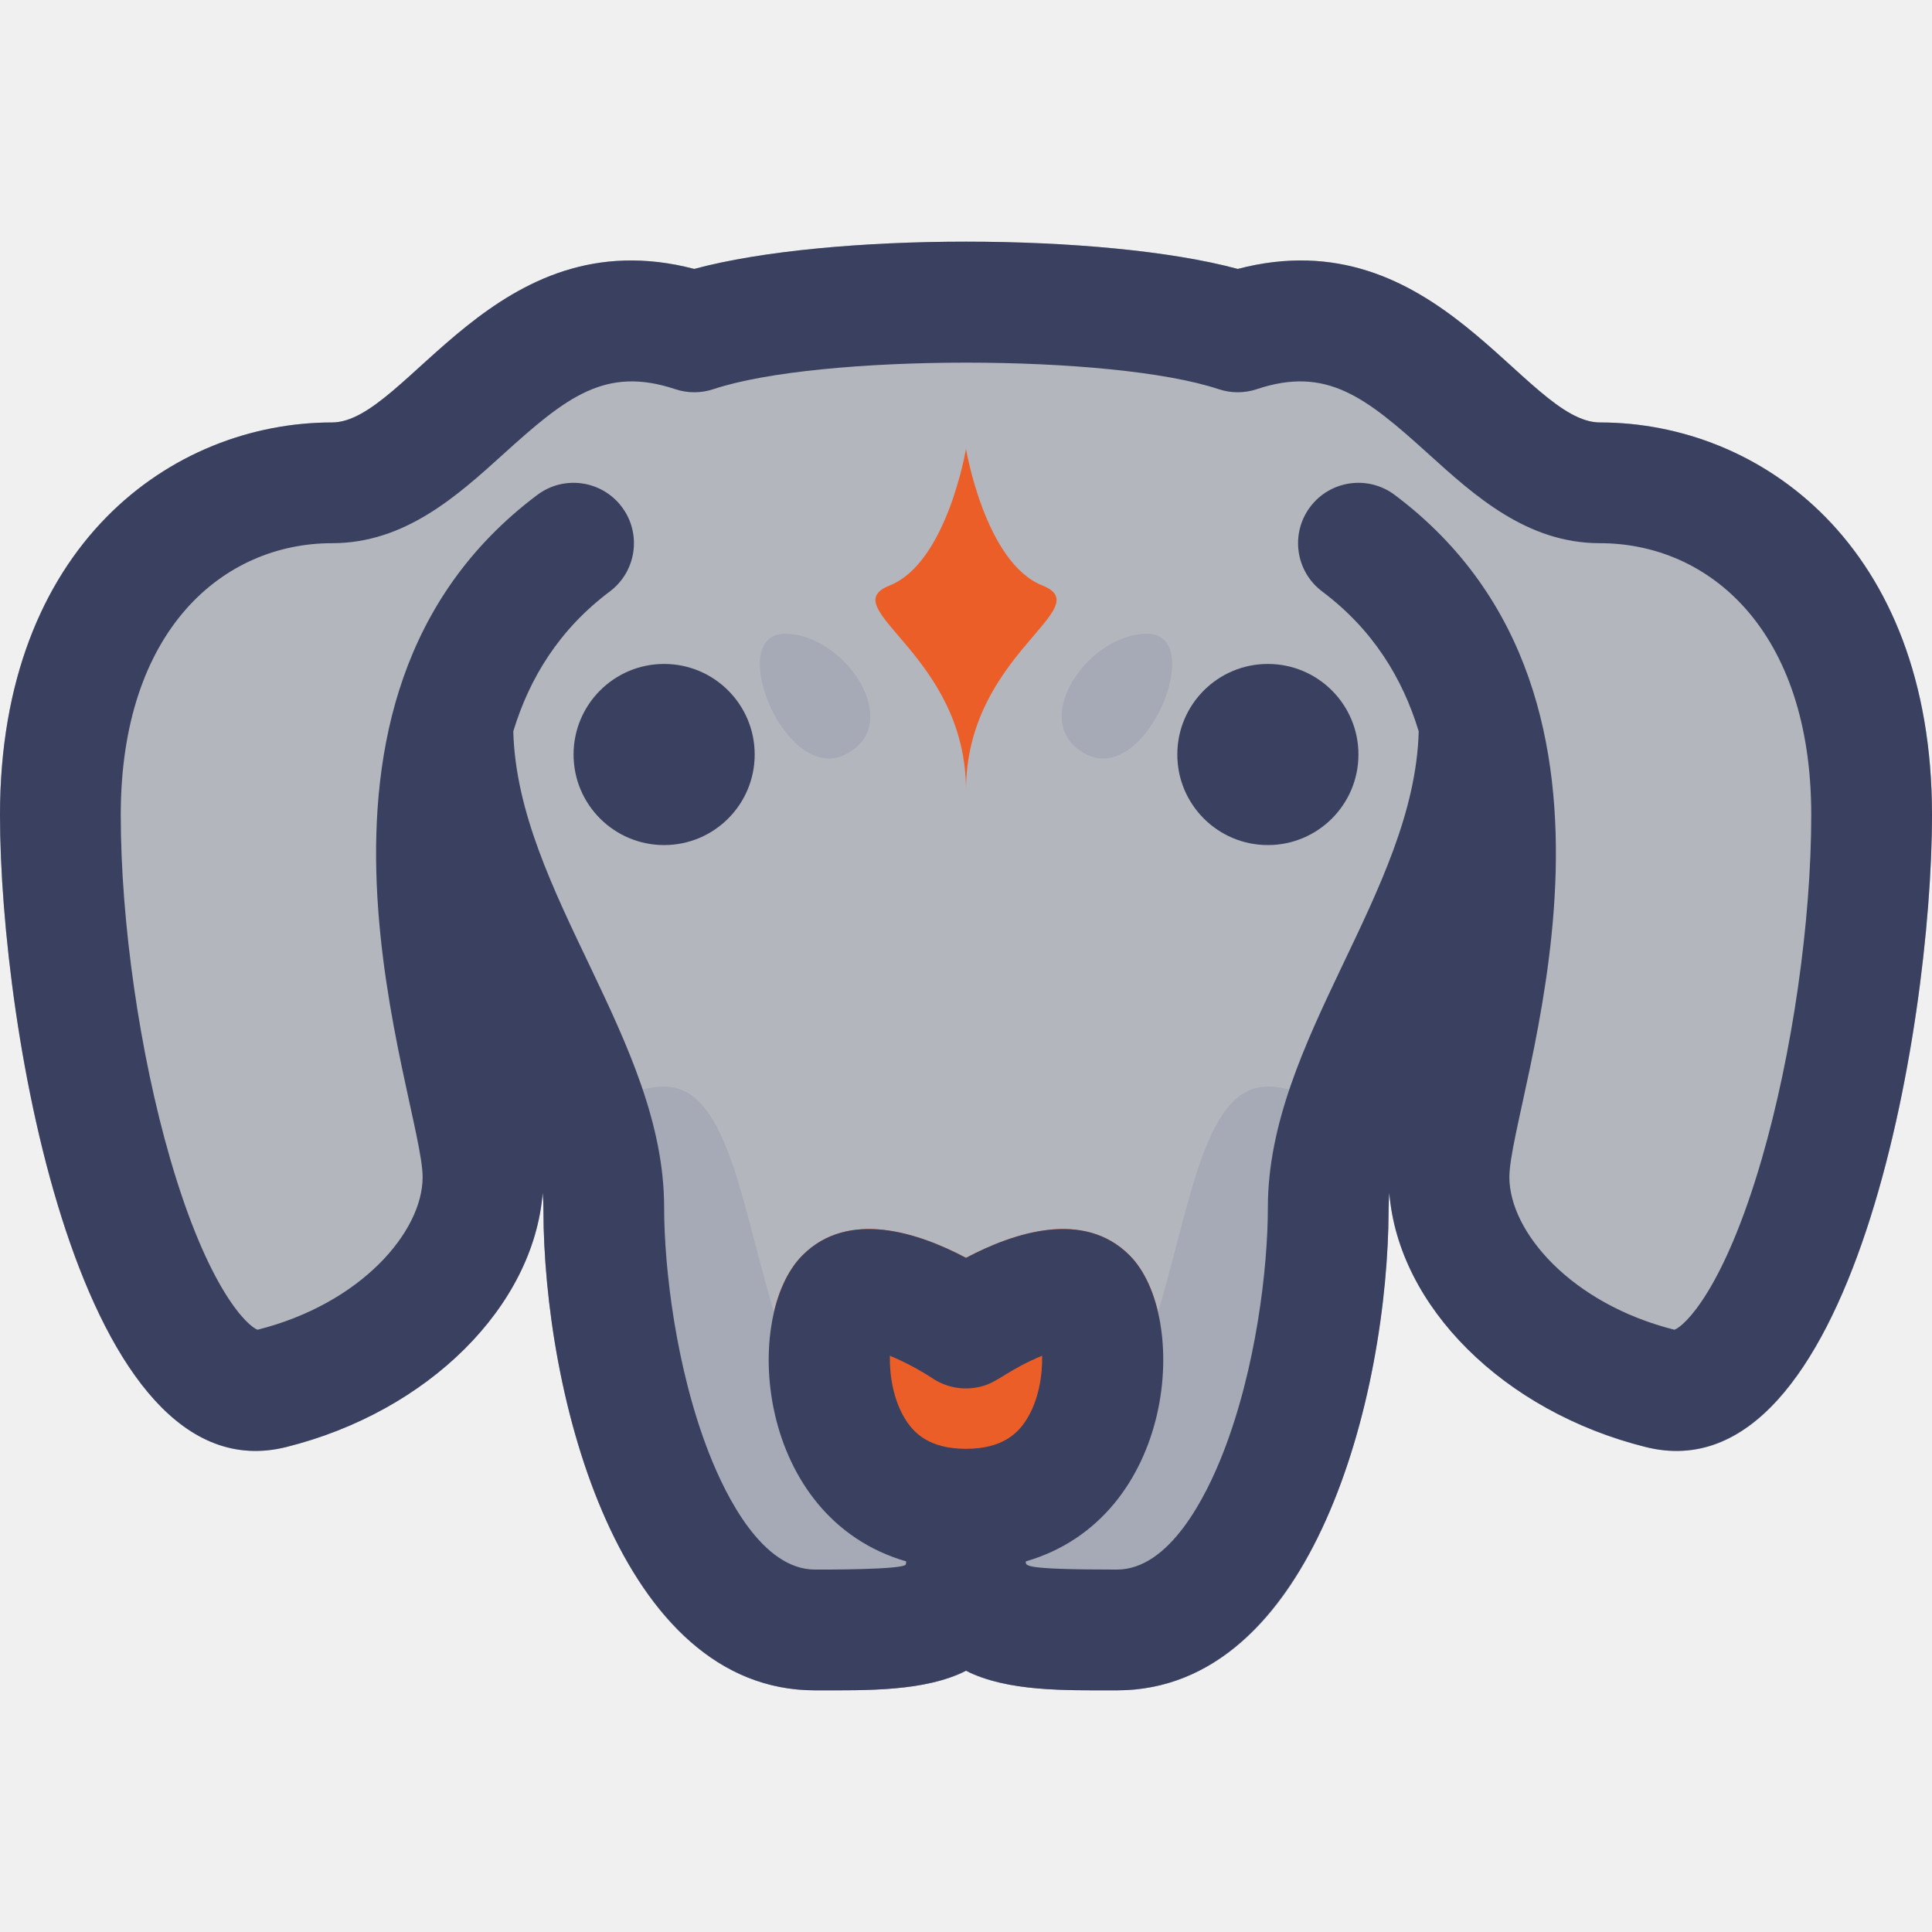
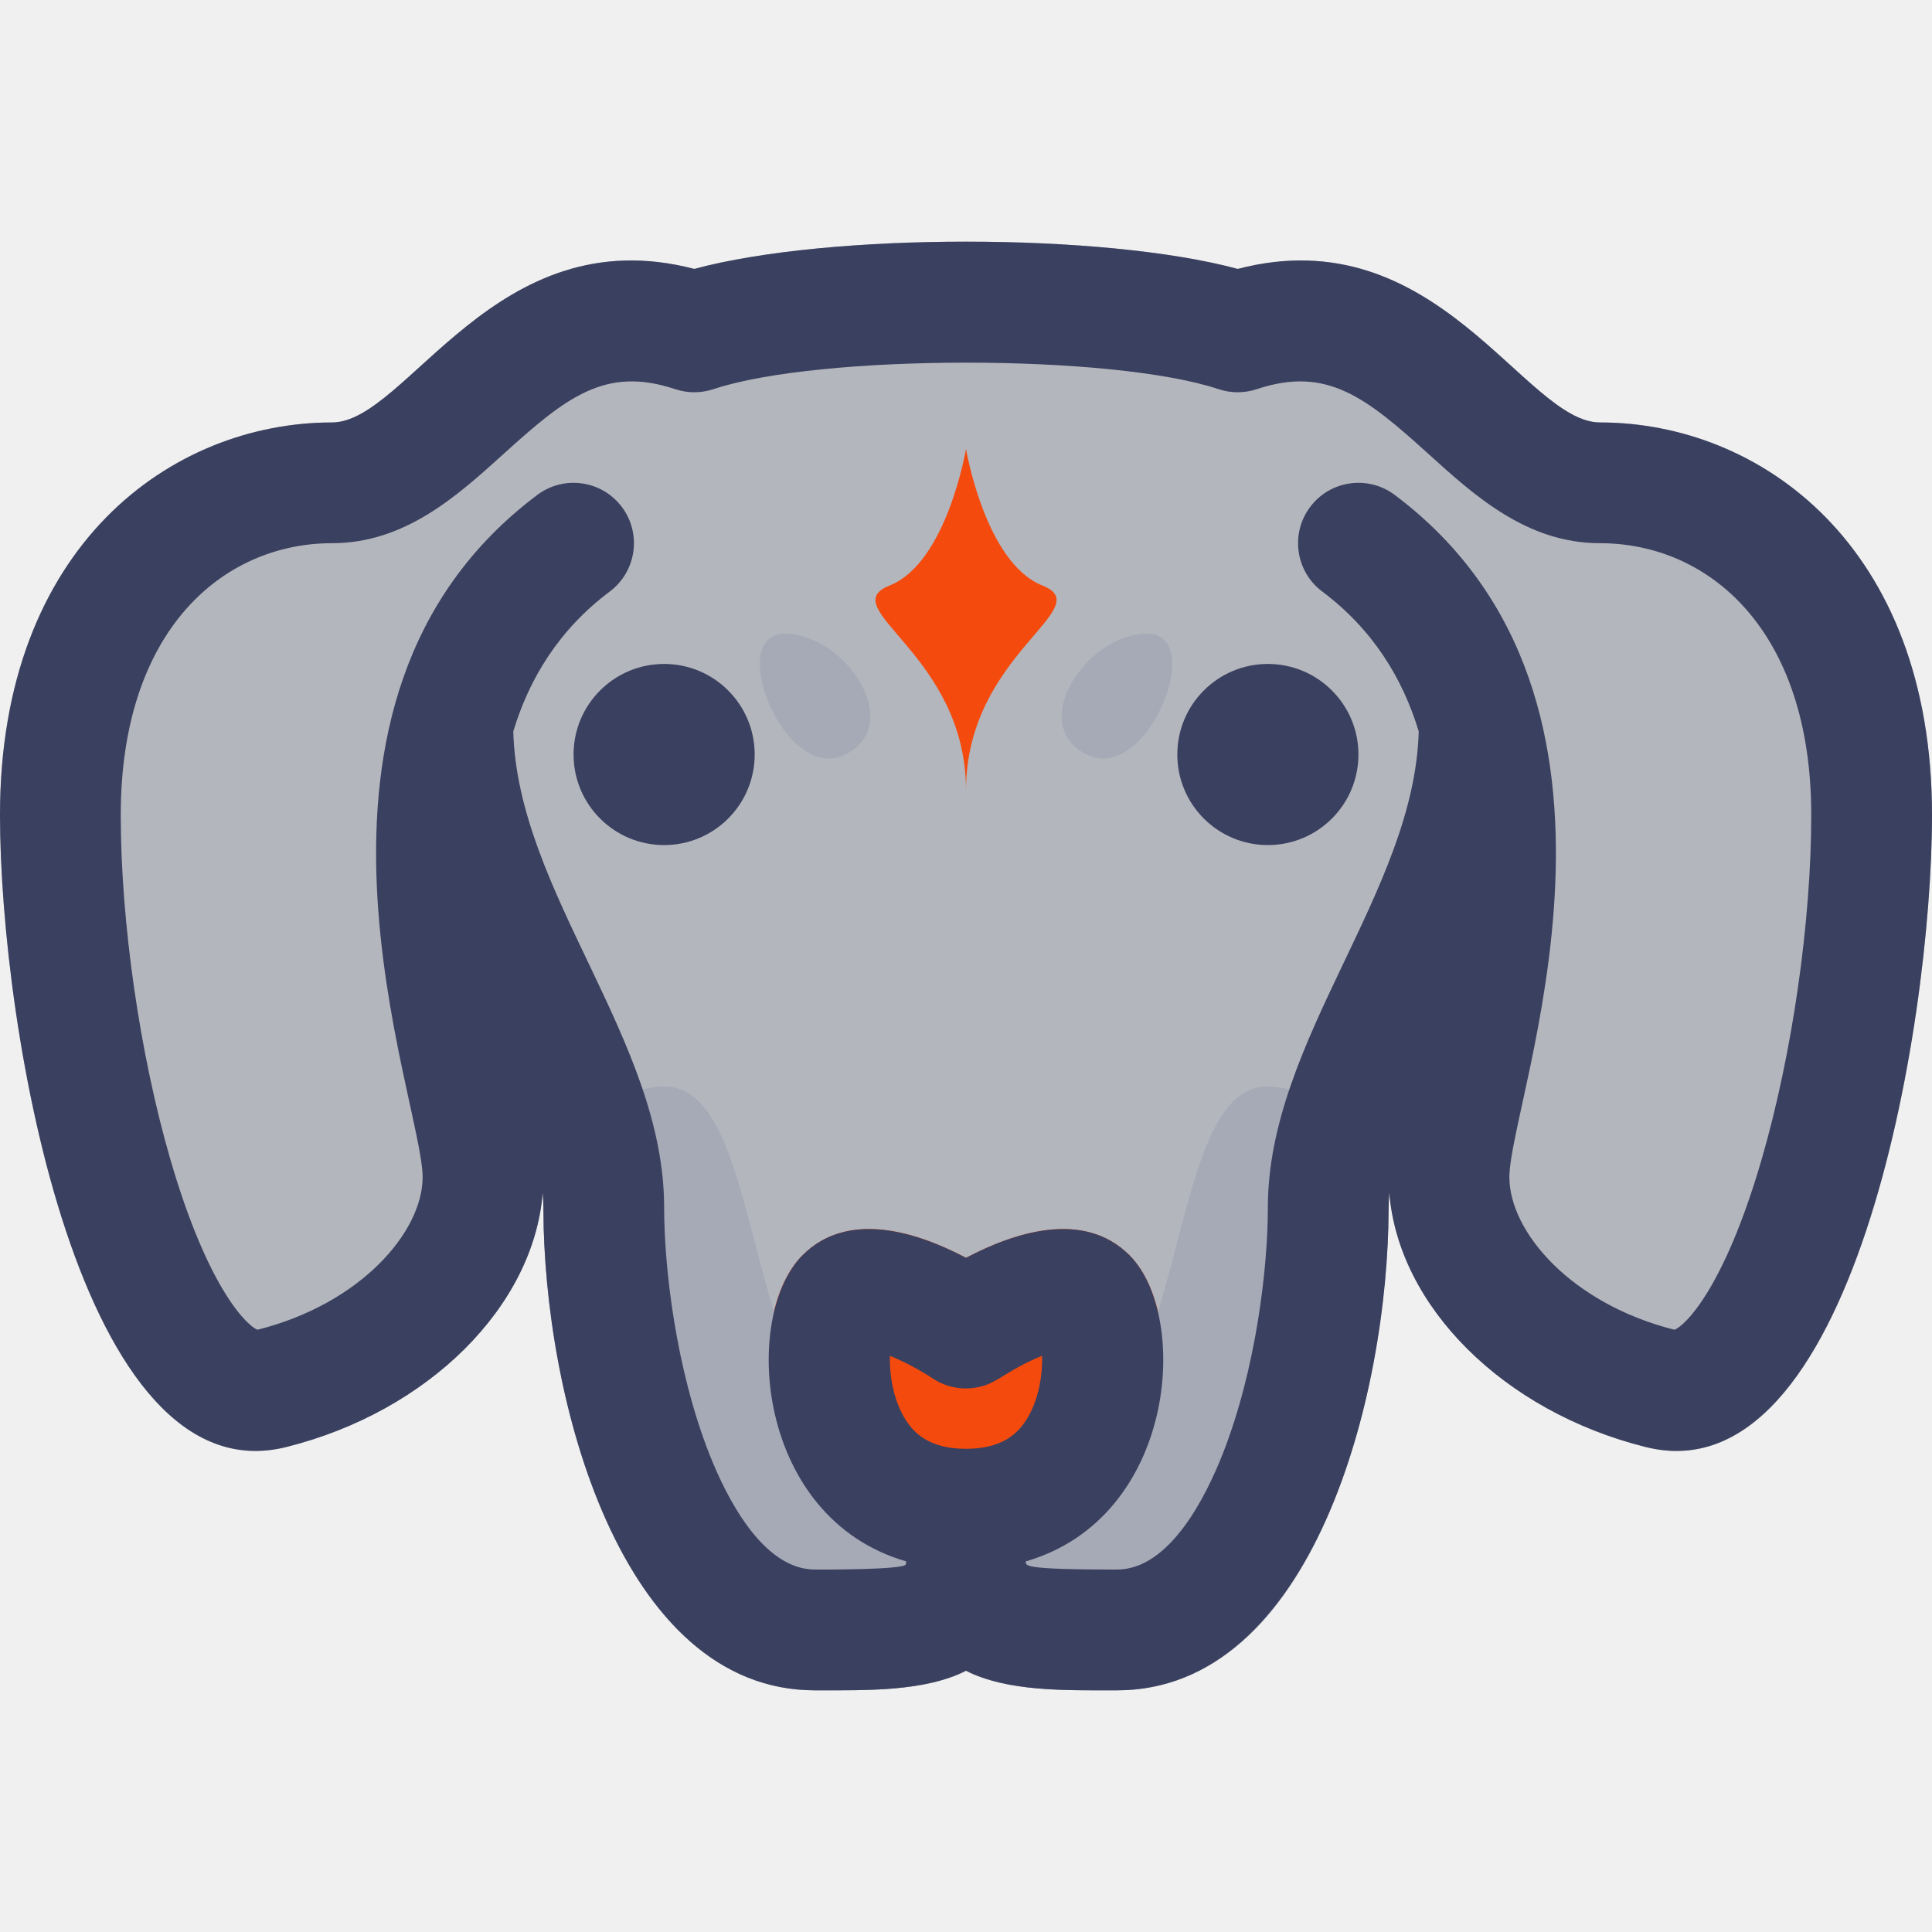
<svg xmlns="http://www.w3.org/2000/svg" width="120" height="120" viewBox="0 0 120 120" fill="none">
  <g clip-path="url(#clip0)">
    <path d="M120 50.614C120 63.873 115.041 93.111 102.216 89.877C93.37 87.667 86.848 81.123 86.292 74.085C86.2 75.286 86.418 84.125 82.945 92.996C79.066 102.908 73.425 104.989 69.375 104.989C66.326 104.989 63.694 104.989 61.547 104.375C58.739 103.569 61.265 103.568 58.453 104.375C56.306 104.989 53.674 104.989 50.625 104.989C38.525 104.989 33.75 86.821 33.75 74.989C33.75 74.692 33.731 74.389 33.708 74.085C33.152 81.123 26.63 87.667 17.784 89.877C4.989 93.104 0 63.915 0 50.614C0 33.866 10.692 26.239 20.625 26.239C25.283 26.239 30.748 13.467 43.12 16.703C51.486 14.446 68.503 14.443 76.88 16.703C89.253 13.466 94.704 26.239 99.375 26.239C109.308 26.239 120 33.866 120 50.614V50.614Z" fill="#B4B6BD" />
-     <path d="M60 97.489C47.399 97.489 45.509 82.299 49.849 77.963C52.703 75.109 57.06 76.569 60.002 78.127C62.943 76.569 67.298 75.111 70.15 77.963C74.465 82.275 72.647 97.489 60 97.489Z" fill="#EB5E28" />
+     <path d="M60 97.489C47.399 97.489 45.509 82.299 49.849 77.963C52.703 75.109 57.06 76.569 60.002 78.127C62.943 76.569 67.298 75.111 70.15 77.963C74.465 82.275 72.647 97.489 60 97.489Z" fill="#f44a0e" />
    <path d="M60 93.739V103.771C62.578 105.079 66.153 104.989 69.375 104.989C81.192 104.989 85.876 87.837 86.231 76.227C84.856 71.762 82.547 67.489 78.75 67.489C71.25 67.489 75 93.739 60 93.739V93.739Z" fill="#A6A9B6" />
-     <path d="M60 27.88C60 27.88 61.185 34.95 64.74 36.364C68.294 37.778 60 40.606 60 49.09C60 57.574 60 27.88 60 27.88V27.88Z" fill="#EB5E28" />
+     <path d="M60 27.88C60 27.88 61.185 34.95 64.74 36.364C68.294 37.778 60 40.606 60 49.09C60 57.574 60 27.88 60 27.88V27.88Z" fill="#f44a0e" />
    <path d="M71.25 39.364C67.5 39.364 63.75 44.989 67.5 46.864C71.25 48.739 75 39.364 71.25 39.364Z" fill="#A6A9B6" />
    <path d="M60 93.739V103.771C57.422 105.079 53.847 104.989 50.625 104.989C38.807 104.989 34.123 87.837 33.769 76.227C35.144 71.762 37.453 67.489 41.25 67.489C48.75 67.489 45 93.739 60 93.739V93.739Z" fill="#A6A9B6" />
    <path d="M41.25 52.489C44.357 52.489 46.875 49.971 46.875 46.864C46.875 43.758 44.357 41.239 41.25 41.239C38.143 41.239 35.625 43.758 35.625 46.864C35.625 49.971 38.143 52.489 41.25 52.489Z" fill="#3A405F" />
    <path d="M99.375 26.239C94.697 26.239 89.263 13.465 76.879 16.703C68.52 14.447 51.496 14.443 43.121 16.703C30.744 13.467 25.297 26.239 20.625 26.239C10.691 26.239 0 33.867 0 50.614C0 63.91 4.979 93.076 17.784 89.877C26.63 87.666 33.152 81.123 33.707 74.085C33.732 74.389 33.75 74.691 33.75 74.989C33.75 86.82 38.523 104.989 50.625 104.989C53.799 104.989 57.415 105.079 60 103.77C62.59 105.082 66.152 104.989 69.375 104.989C81.507 104.989 86.25 86.742 86.25 74.989C86.25 74.691 86.267 74.389 86.293 74.085C86.848 81.123 93.37 87.666 102.215 89.877C115.012 93.076 120 63.952 120 50.614C120 33.867 109.309 26.239 99.375 26.239V26.239ZM57.925 85.613C58.871 86.241 60.02 86.391 61.058 86.086C62.048 85.795 62.667 85.054 64.729 84.208C64.755 85.38 64.527 86.99 63.727 88.221C63.234 88.98 62.31 89.989 60 89.989C57.689 89.989 56.766 88.98 56.273 88.221C55.473 86.99 55.244 85.38 55.271 84.208C56.093 84.546 57.108 85.072 57.925 85.613V85.613ZM109.425 71.99C107.062 80.131 104.606 82.384 104 82.593C97.583 80.976 93.75 76.508 93.75 73.114C93.75 68.332 103.72 43.56 86.625 30.739C84.968 29.496 82.617 29.832 81.375 31.489C80.133 33.146 80.468 35.497 82.125 36.739C85.267 39.096 87.116 42.121 88.119 45.425C87.852 55.415 78.75 64.605 78.75 74.989C78.75 78.748 78.02 85.002 75.961 90.263C74.905 92.962 72.645 97.489 69.375 97.489C63.311 97.489 63.745 97.233 63.712 96.981C73.058 94.275 73.942 81.753 70.152 77.963C67.299 75.109 62.944 76.57 60 78.127C57.057 76.57 52.702 75.109 49.849 77.963C46.063 81.748 46.922 94.269 56.288 96.981C56.278 97.053 56.271 97.107 56.267 97.157C56.236 97.513 50.955 97.489 50.625 97.489C47.355 97.489 45.095 92.962 44.039 90.263C41.98 85.002 41.25 78.747 41.25 74.989C41.25 64.591 32.149 55.431 31.881 45.425C32.884 42.121 34.733 39.096 37.875 36.739C39.532 35.497 39.868 33.146 38.625 31.489C37.382 29.832 35.032 29.496 33.375 30.739C16.279 43.562 26.25 68.351 26.25 73.114C26.25 76.507 22.418 80.975 16 82.592C15.394 82.384 12.938 80.13 10.575 71.99C8.678 65.454 7.5 57.263 7.5 50.614C7.5 39.108 13.875 33.739 20.625 33.739C25.154 33.739 28.404 30.796 31.272 28.199C35.181 24.659 37.603 22.727 41.939 24.172C42.709 24.428 43.541 24.428 44.311 24.172C50.887 21.98 69.086 21.971 75.689 24.172C76.459 24.428 77.291 24.428 78.061 24.172C82.396 22.727 84.819 24.659 88.728 28.199C91.596 30.796 94.846 33.739 99.375 33.739C106.135 33.739 112.5 39.12 112.5 50.614C112.5 57.263 111.322 65.454 109.425 71.99V71.99Z" fill="#3A405F" />
    <path d="M78.75 52.489C81.857 52.489 84.375 49.971 84.375 46.864C84.375 43.758 81.857 41.239 78.75 41.239C75.643 41.239 73.125 43.758 73.125 46.864C73.125 49.971 75.643 52.489 78.75 52.489Z" fill="#3A405F" />
-     <path d="M60 27.88C60 27.88 58.815 34.95 55.261 36.364C51.706 37.778 60 40.606 60 49.09C60 57.574 60 27.88 60 27.88Z" fill="#EB5E28" />
+     <path d="M60 27.88C60 27.88 58.815 34.95 55.261 36.364C51.706 37.778 60 40.606 60 49.09C60 57.574 60 27.88 60 27.88Z" fill="#f44a0e" />
    <path d="M48.75 39.364C52.5 39.364 56.25 44.989 52.5 46.864C48.75 48.739 45 39.364 48.75 39.364Z" fill="#A6A9B6" />
  </g>
  <defs>
    <clipPath id="clip0">
      <rect width="120" height="120" fill="white" />
    </clipPath>
  </defs>
</svg>
